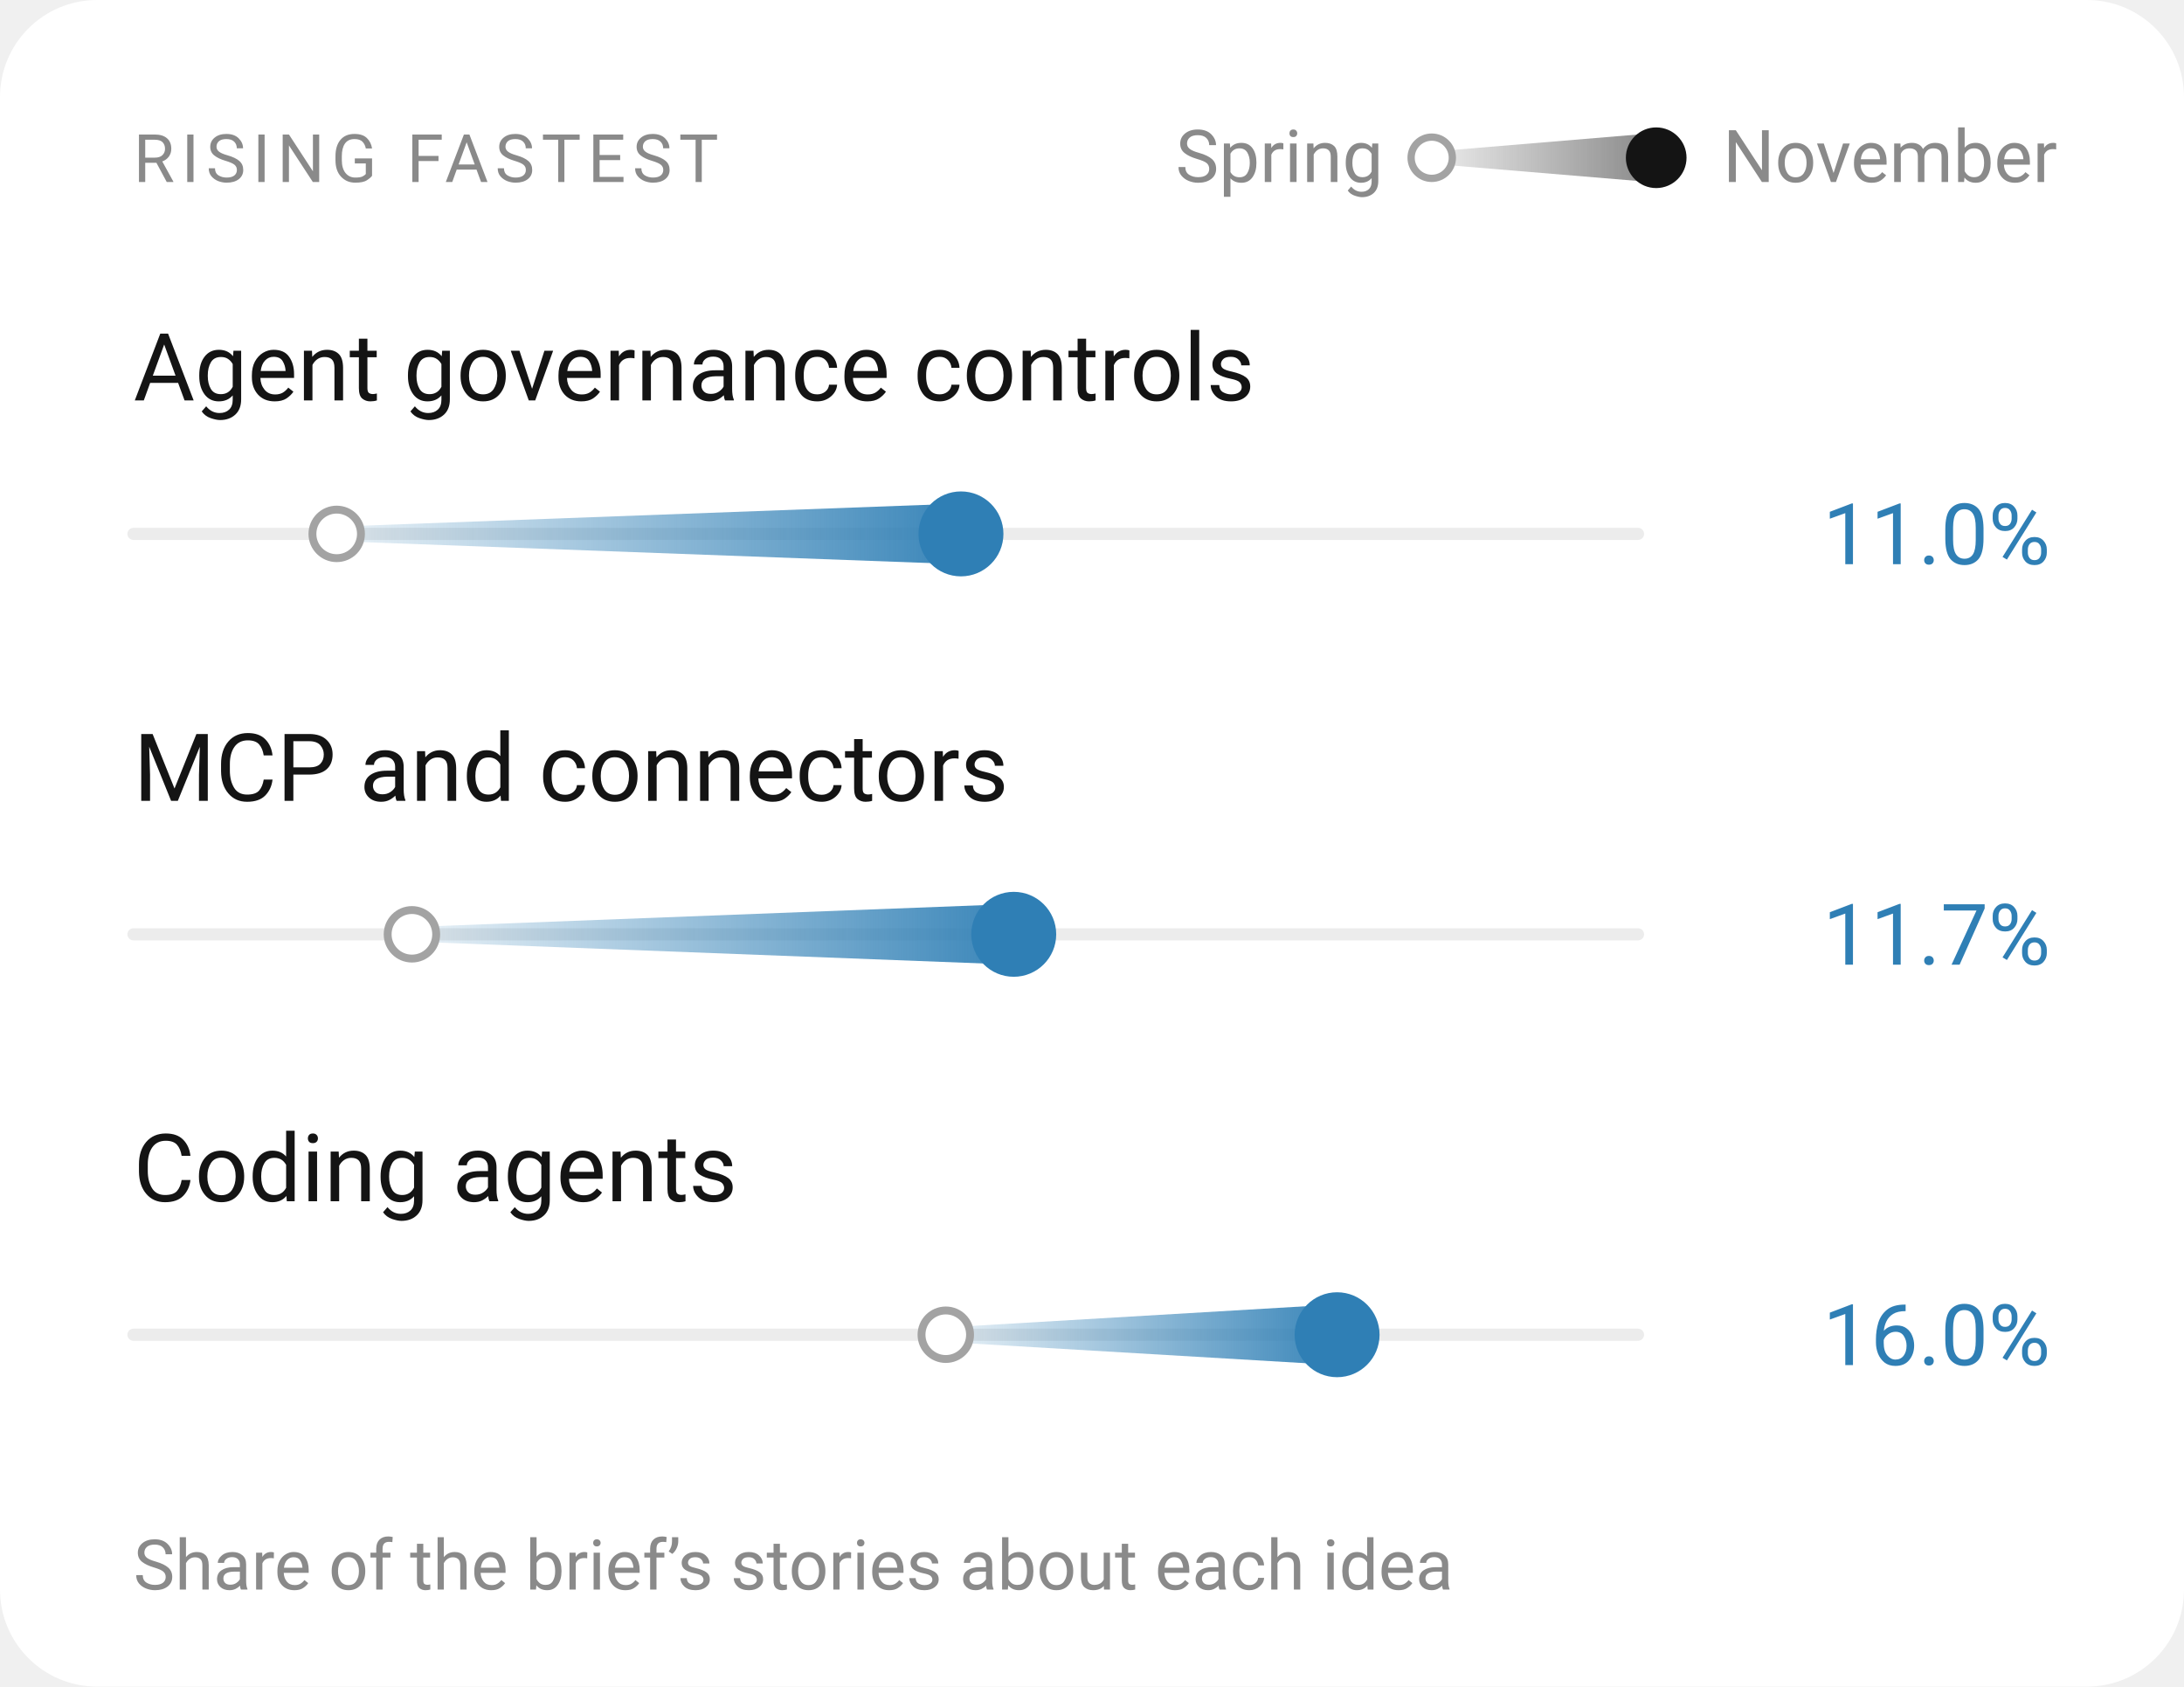
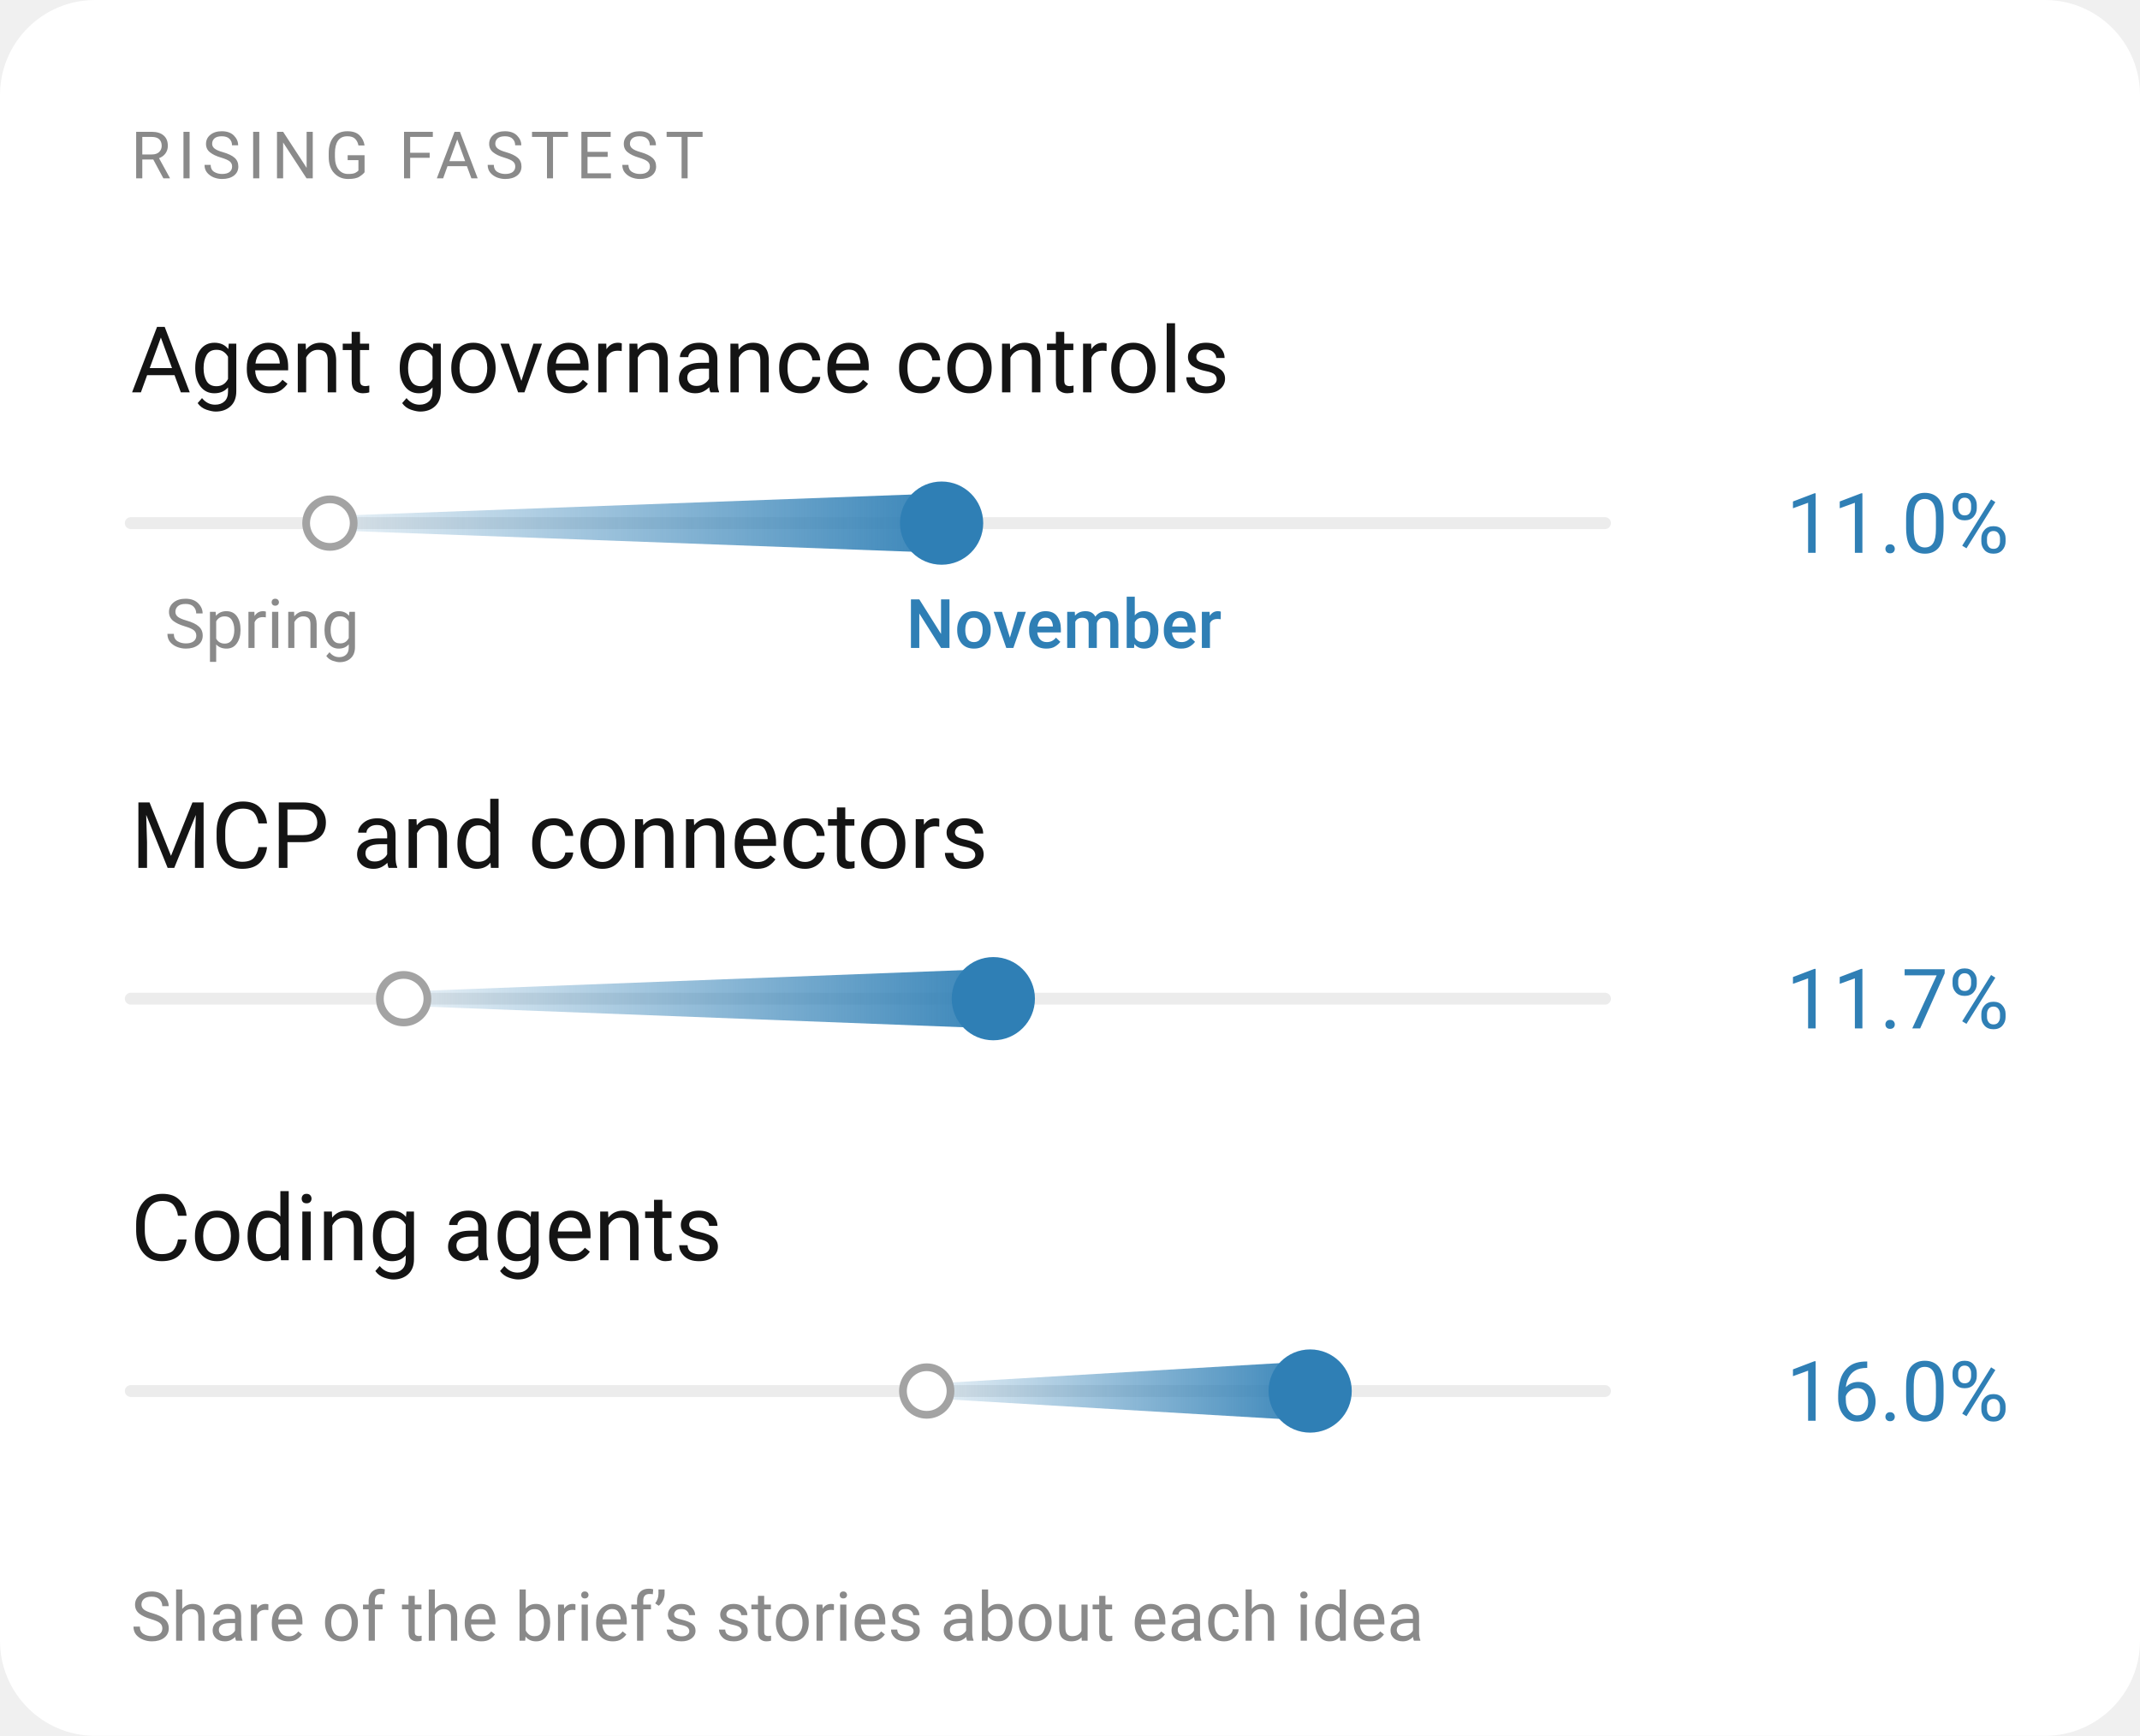
- <svg xmlns="http://www.w3.org/2000/svg" viewBox="0 0 360 278" width="360" height="278" role="img" aria-label="Rising fastest since spring: Agent governance controls, MCP and connectors, Coding agents">
+ <svg xmlns="http://www.w3.org/2000/svg" viewBox="0 0 360 292" width="360" height="292" role="img" aria-label="Rising fastest since spring: Agent governance controls, MCP and connectors, Coding agents">
  <style>text{font-family:Geist,-apple-system,"Segoe UI",Roboto,Helvetica,Arial,sans-serif}.bg{fill:#fff}.ink{fill:#141414}.mute{fill:#8a8a8a}.track{stroke:#ececec}.ring{fill:#fff;stroke:#a3a3a3}@media (prefers-color-scheme:dark){.bg{fill:#161616}.ink{fill:#ededed}.mute{fill:#9a9a9a}.track{stroke:#2b2b2b}.ring{fill:#161616;stroke:#7a7a7a}}</style>
-   <rect class="bg" width="360" height="278" rx="16" />
+   <rect class="bg" width="360" height="292" rx="16" />
  <text class="mute" x="22" y="30" font-size="11" letter-spacing="1.1">RISING FASTEST</text>
-   <text class="mute" x="228" y="30" font-size="12" text-anchor="end">Spring</text>
-   <defs>
-     <linearGradient id="lg">
-       <stop offset="0" stop-color="#8a8a8a" stop-opacity=".15" />
-       <stop offset="1" stop-color="#8a8a8a" stop-opacity="1" />
-     </linearGradient>
-   </defs>
-   <path d="M236,25 L272,22 L272,30 L236,27 Z" fill="url(#lg)" />
-   <circle class="ring" cx="236" cy="26" r="3.4" stroke-width="1.2" />
-   <circle class="ink" cx="273" cy="26" r="5" />
-   <text class="mute" x="284" y="30" font-size="12">November</text>
  <text class="ink" x="22" y="66" font-size="15.5">Agent governance controls</text>
  <line class="track" x1="22" y1="88" x2="270" y2="88" stroke-width="2" stroke-linecap="round" />
  <defs>
    <linearGradient id="c0" gradientUnits="userSpaceOnUse" x1="55.5" y1="0" x2="158.4" y2="0">
      <stop offset="0" stop-color="#2f7fb5" stop-opacity=".1" />
      <stop offset="1" stop-color="#2f7fb5" stop-opacity=".95" />
    </linearGradient>
  </defs>
  <path d="M55.5,86.8 L158.4,83 L158.4,93 L55.5,89.2 Z" fill="url(#c0)" />
  <circle class="ring" cx="55.5" cy="88" r="4" stroke-width="1.3" />
  <circle cx="158.4" cy="88" r="7" fill="#2f7fb5" />
  <text x="338" y="93" font-size="14" text-anchor="end" fill="#2f7fb5">11.0%</text>
-   <text class="ink" x="22" y="132" font-size="15.5">MCP and connectors</text>
-   <line class="track" x1="22" y1="154" x2="270" y2="154" stroke-width="2" stroke-linecap="round" />
+   <text class="mute" x="60.5" y="109" font-size="11.5" text-anchor="end">Spring</text>
+   <text x="152.4" y="109" font-size="11.5" font-weight="500" fill="#2f7fb5">November</text>
+   <text class="ink" x="22" y="146" font-size="15.5">MCP and connectors</text>
+   <line class="track" x1="22" y1="168" x2="270" y2="168" stroke-width="2" stroke-linecap="round" />
  <defs>
    <linearGradient id="c1" gradientUnits="userSpaceOnUse" x1="67.9" y1="0" x2="167.1" y2="0">
      <stop offset="0" stop-color="#2f7fb5" stop-opacity=".1" />
      <stop offset="1" stop-color="#2f7fb5" stop-opacity=".95" />
    </linearGradient>
  </defs>
-   <path d="M67.9,152.8 L167.1,149 L167.1,159 L67.9,155.2 Z" fill="url(#c1)" />
-   <circle class="ring" cx="67.9" cy="154" r="4" stroke-width="1.3" />
-   <circle cx="167.1" cy="154" r="7" fill="#2f7fb5" />
-   <text x="338" y="159" font-size="14" text-anchor="end" fill="#2f7fb5">11.7%</text>
-   <text class="ink" x="22" y="198" font-size="15.5">Coding agents</text>
-   <line class="track" x1="22" y1="220" x2="270" y2="220" stroke-width="2" stroke-linecap="round" />
+   <path d="M67.9,166.8 L167.1,163 L167.1,173 L67.9,169.2 Z" fill="url(#c1)" />
+   <circle class="ring" cx="67.9" cy="168" r="4" stroke-width="1.3" />
+   <circle cx="167.1" cy="168" r="7" fill="#2f7fb5" />
+   <text x="338" y="173" font-size="14" text-anchor="end" fill="#2f7fb5">11.7%</text>
+   <text class="ink" x="22" y="212" font-size="15.5">Coding agents</text>
+   <line class="track" x1="22" y1="234" x2="270" y2="234" stroke-width="2" stroke-linecap="round" />
  <defs>
    <linearGradient id="c2" gradientUnits="userSpaceOnUse" x1="155.9" y1="0" x2="220.4" y2="0">
      <stop offset="0" stop-color="#2f7fb5" stop-opacity=".1" />
      <stop offset="1" stop-color="#2f7fb5" stop-opacity=".95" />
    </linearGradient>
  </defs>
-   <path d="M155.9,218.8 L220.4,215 L220.4,225 L155.9,221.2 Z" fill="url(#c2)" />
-   <circle class="ring" cx="155.9" cy="220" r="4" stroke-width="1.3" />
-   <circle cx="220.4" cy="220" r="7" fill="#2f7fb5" />
-   <text x="338" y="225" font-size="14" text-anchor="end" fill="#2f7fb5">16.0%</text>
-   <text class="mute" x="22" y="262" font-size="11.5">Share of the brief’s stories about each idea</text>
+   <path d="M155.9,232.8 L220.4,229 L220.4,239 L155.9,235.2 Z" fill="url(#c2)" />
+   <circle class="ring" cx="155.9" cy="234" r="4" stroke-width="1.3" />
+   <circle cx="220.4" cy="234" r="7" fill="#2f7fb5" />
+   <text x="338" y="239" font-size="14" text-anchor="end" fill="#2f7fb5">16.0%</text>
+   <text class="mute" x="22" y="276" font-size="11.5">Share of the brief’s stories about each idea</text>
</svg>
